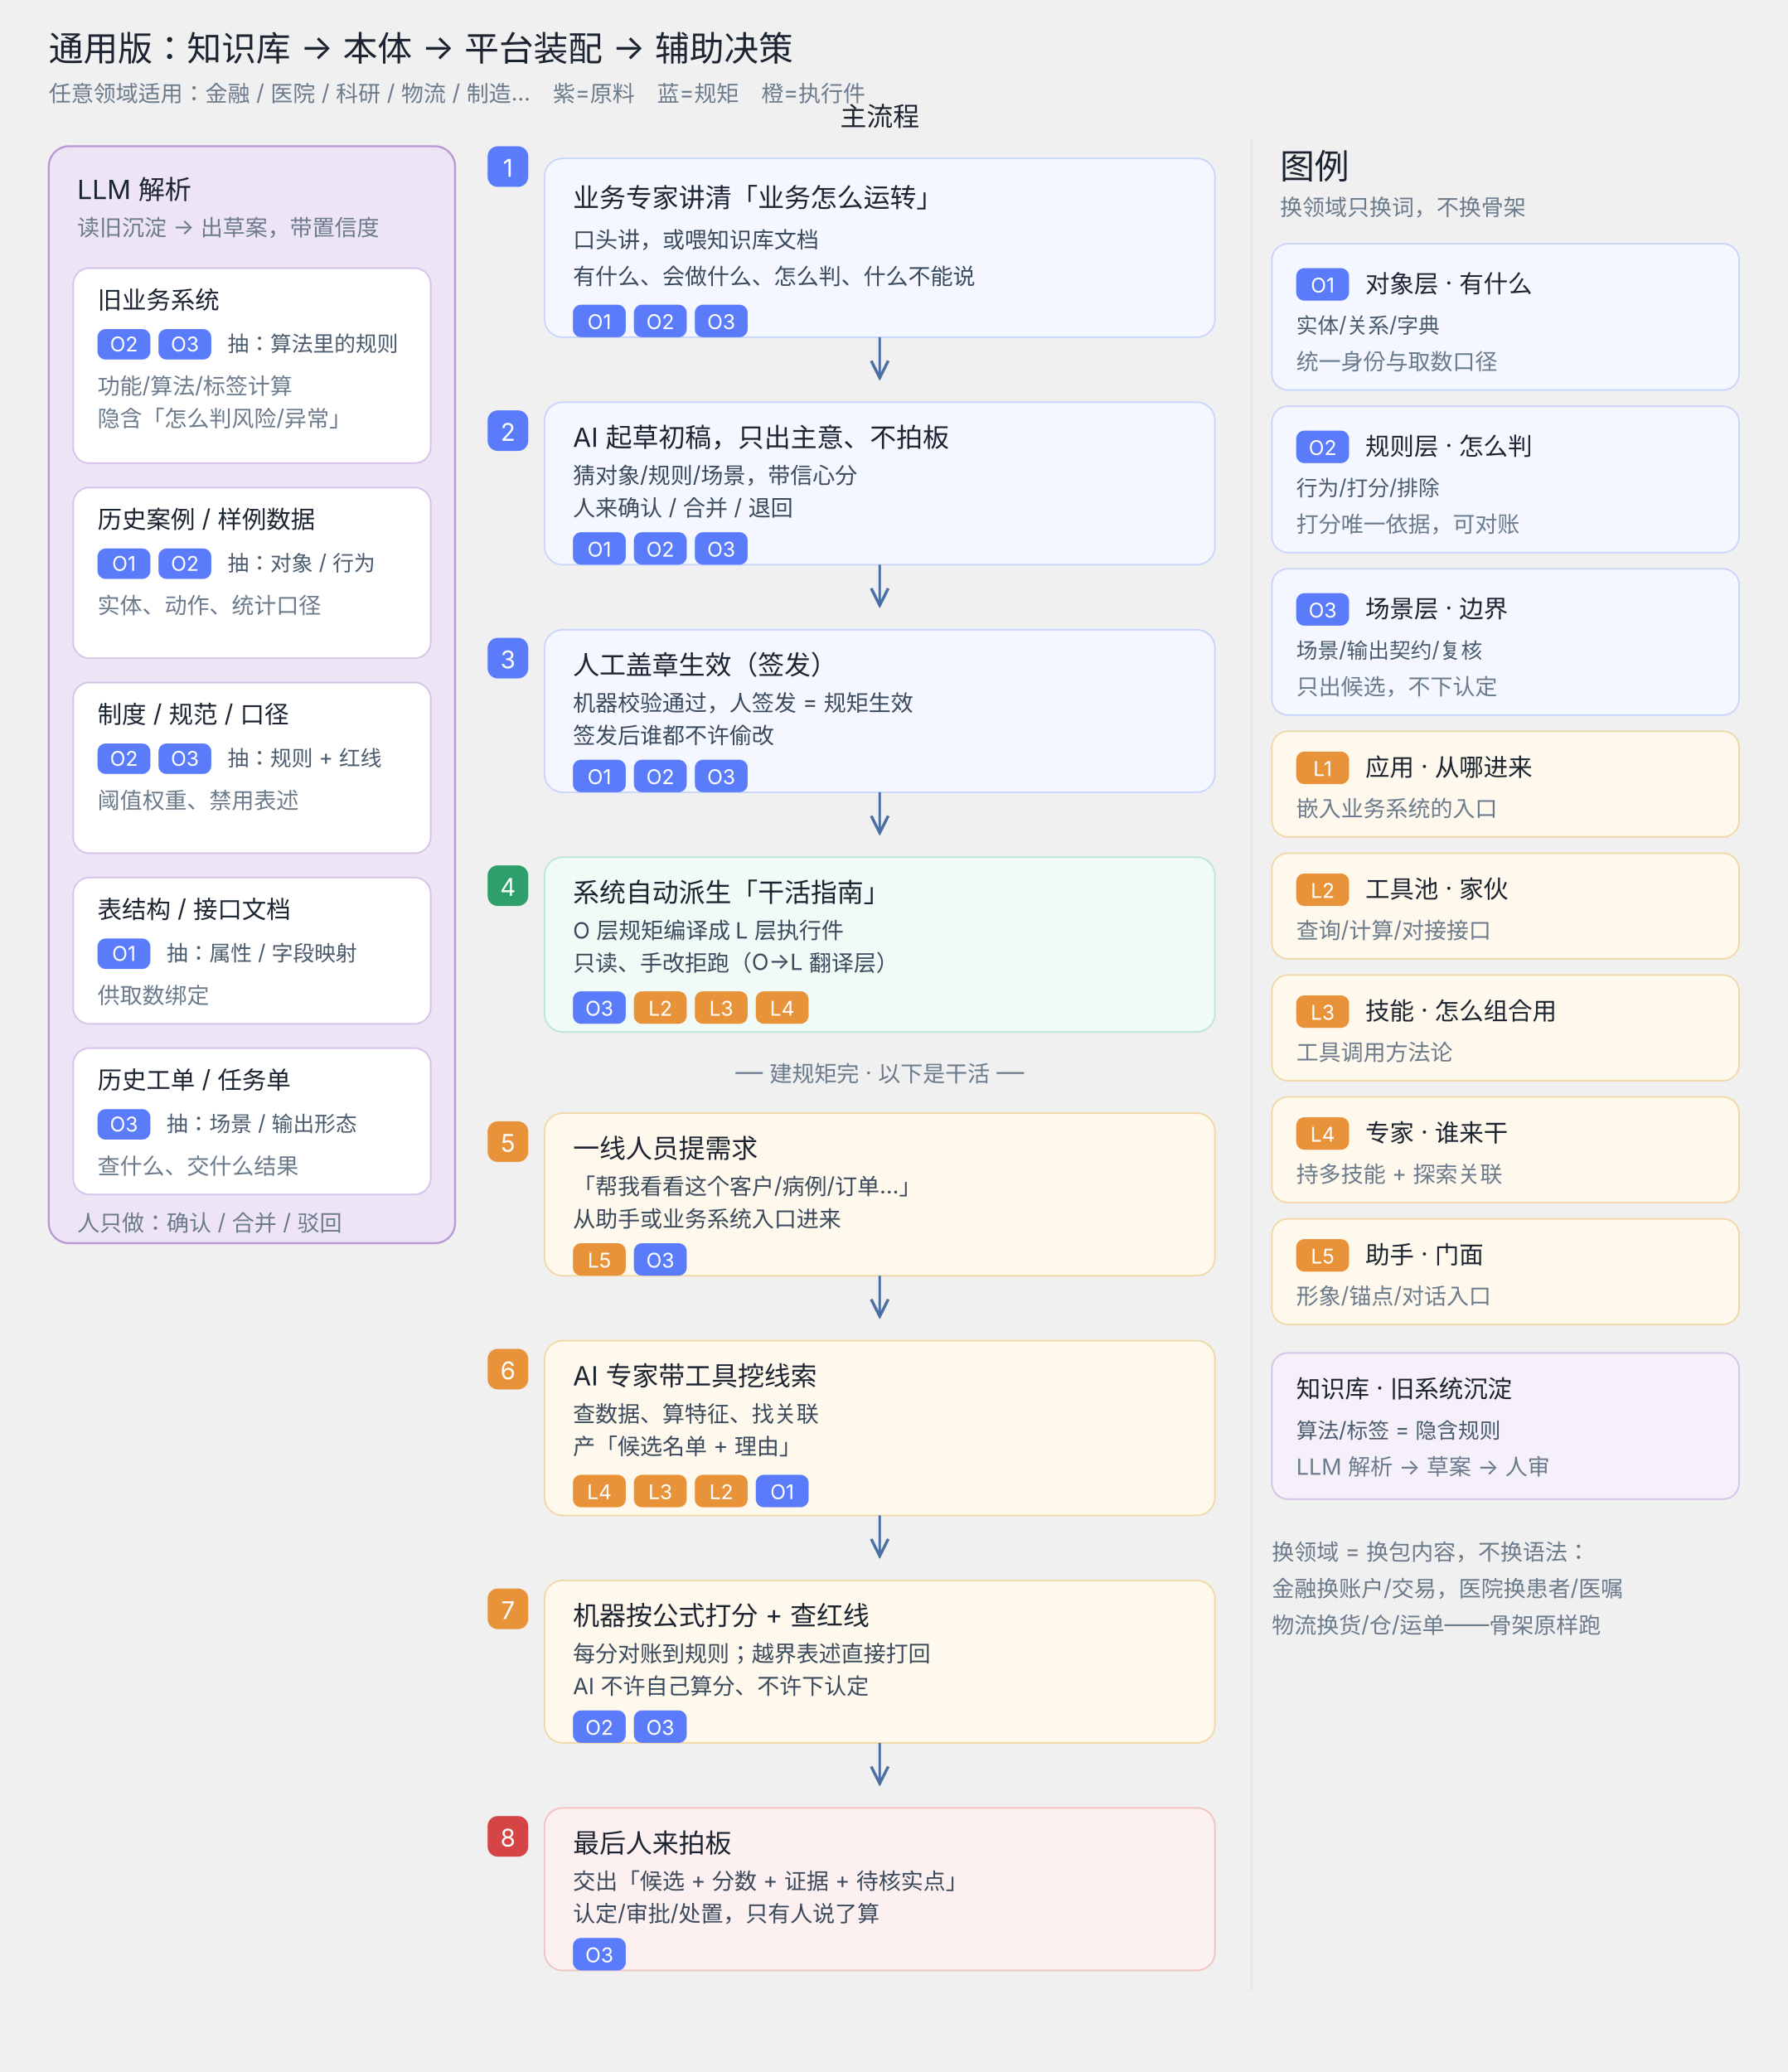
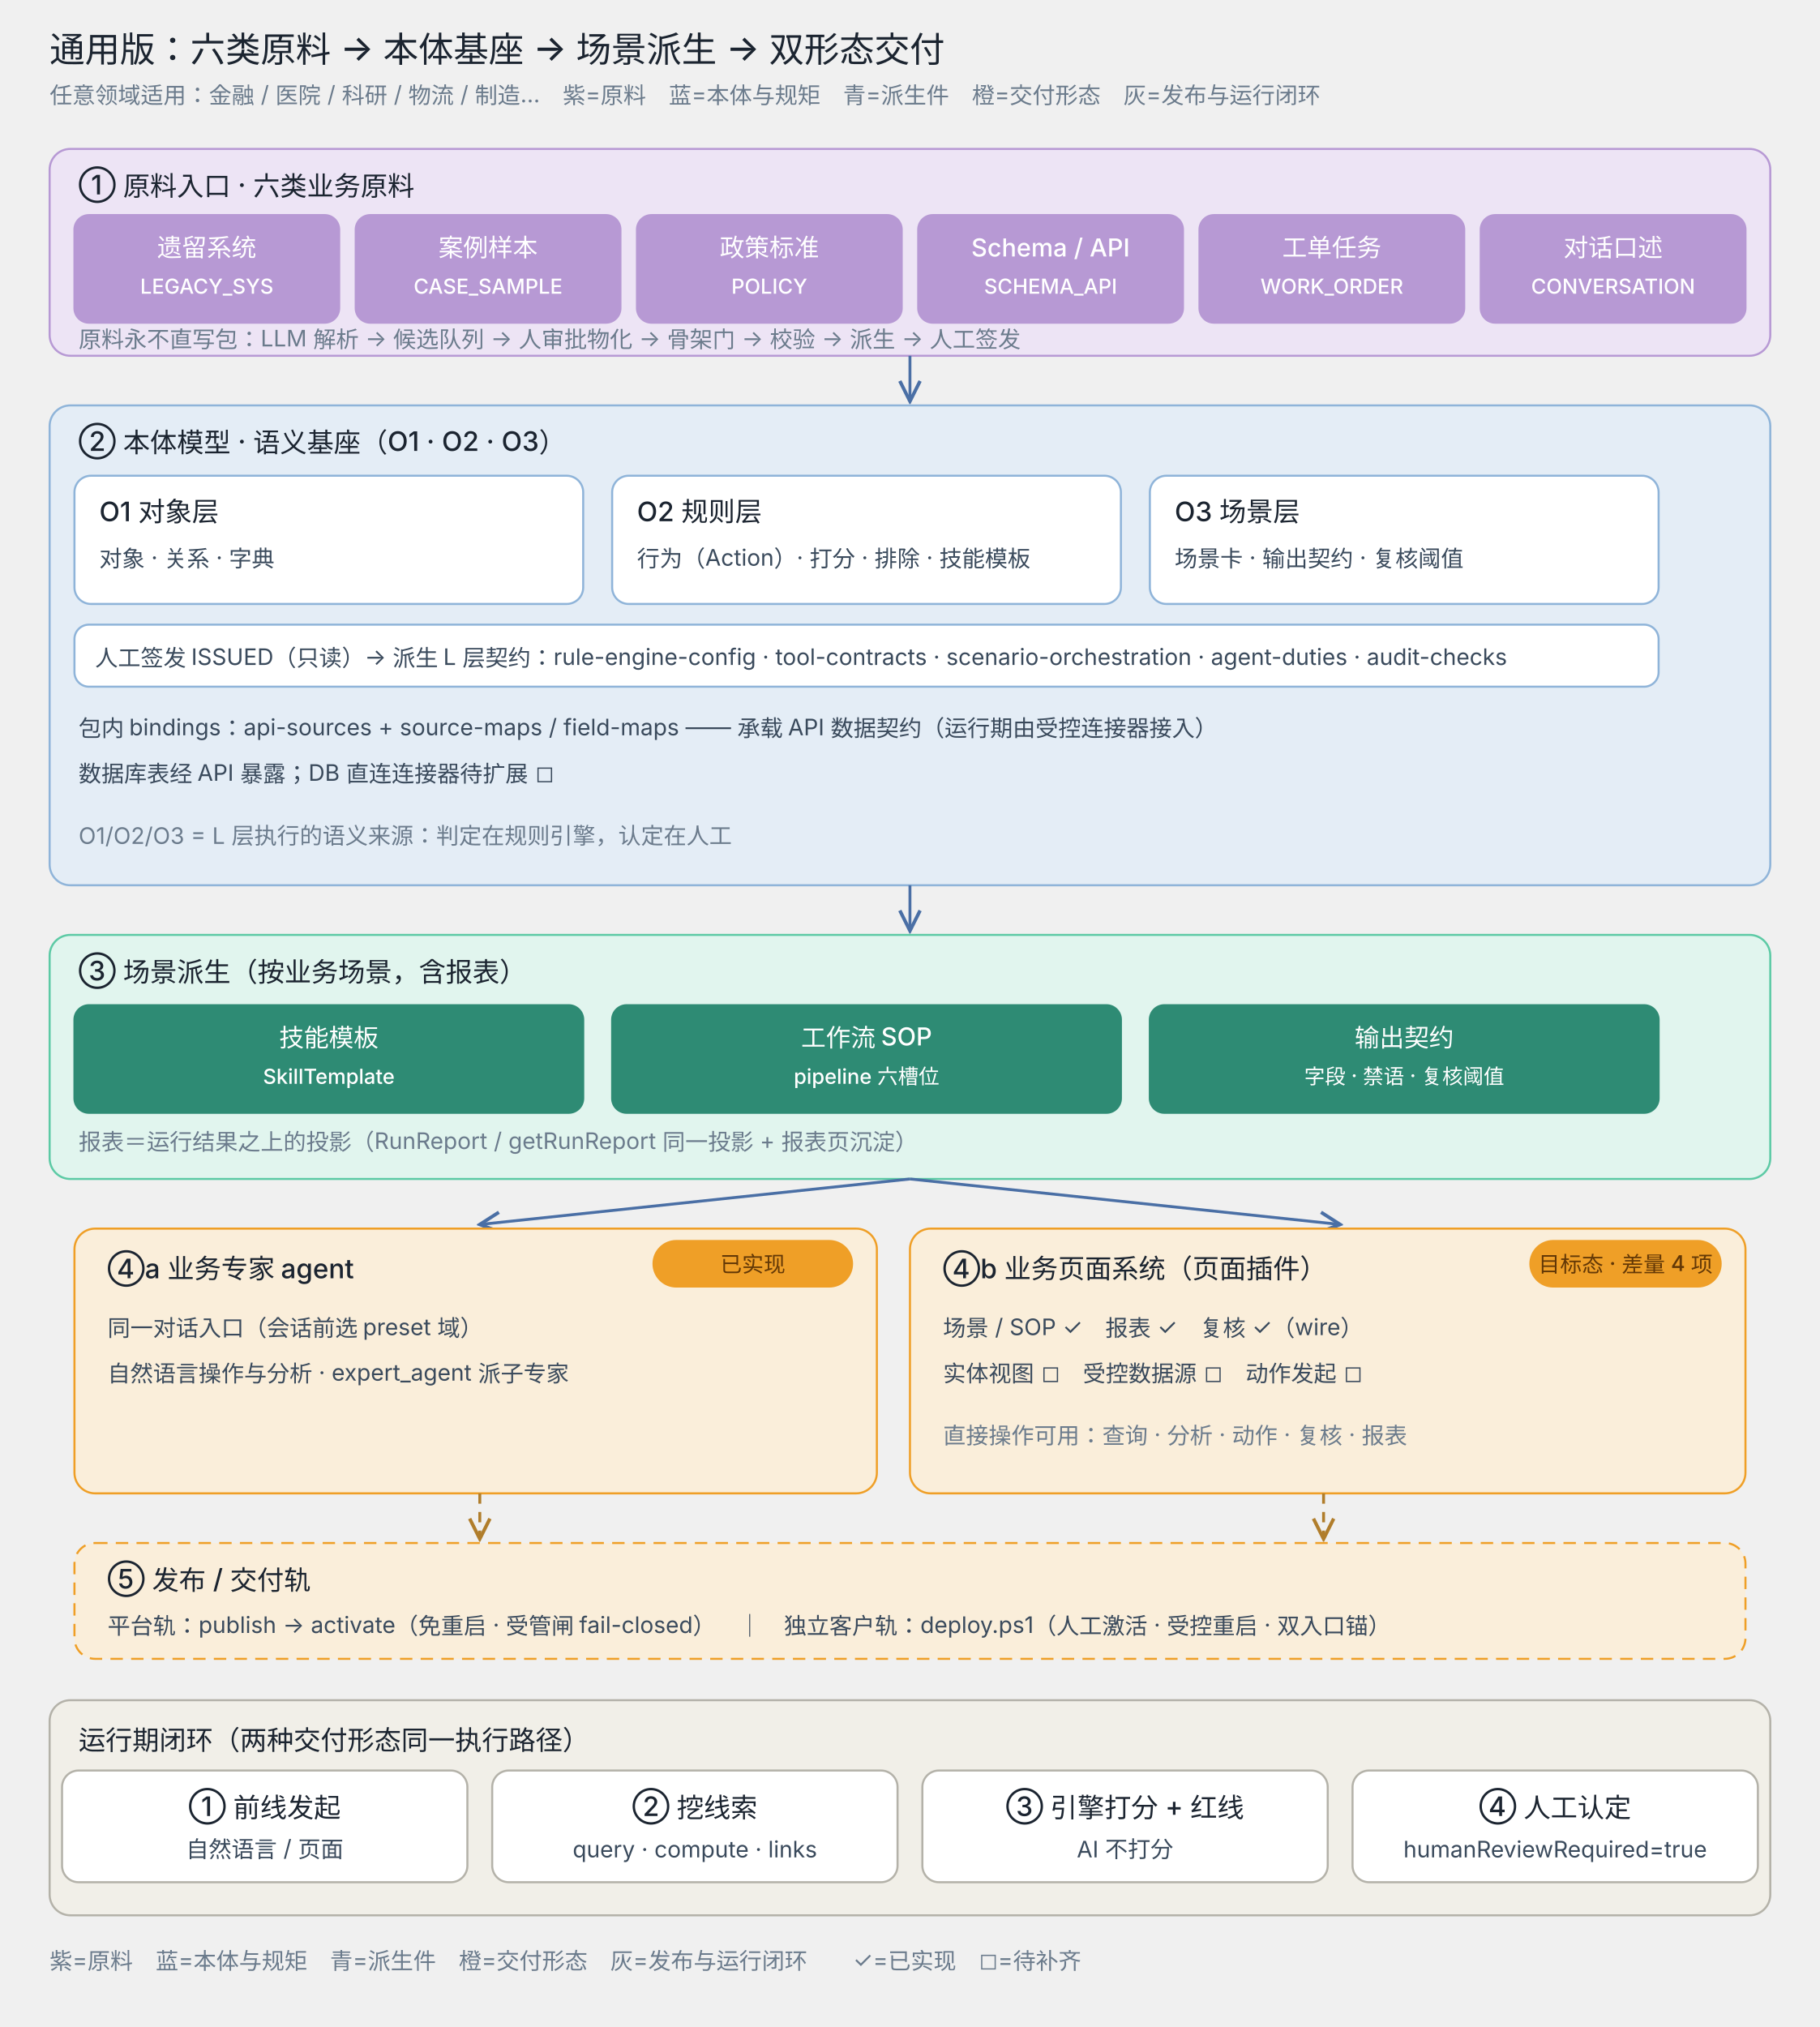
- <svg xmlns="http://www.w3.org/2000/svg" viewBox="0 0 880 1020">
+ <svg xmlns="http://www.w3.org/2000/svg" viewBox="0 0 880 980" font-family="-apple-system,'PingFang SC','Microsoft YaHei',sans-serif">
  <defs>
    <marker id="a1" markerWidth="9" markerHeight="9" refX="8" refY="4.5" orient="auto">
      <path d="M1,1 L8,4.5 L1,8" fill="none" stroke="#4A6FA5" stroke-width="1.2" />
    </marker>
+     <marker id="a2" markerWidth="9" markerHeight="9" refX="8" refY="4.5" orient="auto">
+       <path d="M1,1 L8,4.5 L1,8" fill="none" stroke="#B07D2B" stroke-width="1.2" />
+     </marker>
+     <marker id="a3" markerWidth="9" markerHeight="9" refX="8" refY="4.5" orient="auto">
+       <path d="M1,1 L8,4.5 L1,8" fill="none" stroke="#8A8A82" stroke-width="1.2" />
+     </marker>
  </defs>
  <style>
-     .hd { font: 17px/500 -apple-system,'PingFang SC','Microsoft YaHei',sans-serif; fill:#1B2430; }
-     .tt { font: 13px/500 -apple-system,'PingFang SC','Microsoft YaHei',sans-serif; fill:#1B2430; }
-     .bd { font: 11px/400 -apple-system,'PingFang SC','Microsoft YaHei',sans-serif; fill:#3A4A5C; }
-     .sm { font: 11px/400 -apple-system,'PingFang SC','Microsoft YaHei',sans-serif; fill:#6B7B8C; }
-     .kw { font: 12px/500 -apple-system,'PingFang SC','Microsoft YaHei',sans-serif; fill:#FFFFFF; }
-     .chip { font: 10px/500 -apple-system,'PingFang SC','Microsoft YaHei',sans-serif; fill:#FFFFFF; }
-     .lgT { font: 12px/500 -apple-system,'PingFang SC','Microsoft YaHei',sans-serif; fill:#1B2430; }
-     .lgB { font: 10.5px/400 -apple-system,'PingFang SC','Microsoft YaHei',sans-serif; fill:#4A5B6D; }
+     text { font-family: -apple-system,'PingFang SC','Microsoft YaHei',sans-serif; }
+     .hd { font-size: 17px; font-weight: 500; fill: #1B2430; }
+     .tt { font-size: 13px; font-weight: 500; fill: #1B2430; }
+     .bd { font-size: 11px; font-weight: 400; fill: #3A4A5C; }
+     .sm { font-size: 11px; font-weight: 400; fill: #6B7B8C; }
+     .kw { font-size: 12px; font-weight: 500; fill: #FFFFFF; }
+     .chip { font-size: 10px; font-weight: 500; fill: #FFFFFF; }
+     .tag { font-size: 10.5px; font-weight: 500; fill: #633806; }
  </style>
-   <text x="24" y="30" class="hd">通用版：知识库 → 本体 → 平台装配 → 辅助决策</text>
-   <text x="24" y="50" class="sm">任意领域适用：金融 / 医院 / 科研 / 物流 / 制造…　紫=原料　蓝=规矩　橙=执行件</text>
-   <rect x="24" y="72" width="200" height="540" rx="10" fill="#EDE4F5" stroke="#B799D4" stroke-width="1" />
-   <text x="38" y="98" class="tt">LLM 解析</text>
-   <text x="38" y="116" class="sm">读旧沉淀 → 出草案，带置信度</text>
-   <rect x="36" y="132" width="176" height="96" rx="8" fill="#FFFFFF" stroke="#D4C4E8" stroke-width="0.8" />
-   <text x="48" y="152" class="lgT">旧业务系统</text>
-   <rect x="48" y="162" width="26" height="15" rx="4" fill="#5B7CFA" />
-   <text x="61" y="173" class="chip" text-anchor="middle">O2</text>
-   <rect x="78" y="162" width="26" height="15" rx="4" fill="#5B7CFA" />
-   <text x="91" y="173" class="chip" text-anchor="middle">O3</text>
-   <text x="112" y="173" class="lgB">抽：算法里的规则</text>
-   <text x="48" y="194" class="sm">功能/算法/标签计算</text>
-   <text x="48" y="210" class="sm">隐含「怎么判风险/异常」</text>
-   <rect x="36" y="240" width="176" height="84" rx="8" fill="#FFFFFF" stroke="#D4C4E8" stroke-width="0.8" />
-   <text x="48" y="260" class="lgT">历史案例 / 样例数据</text>
-   <rect x="48" y="270" width="26" height="15" rx="4" fill="#5B7CFA" />
-   <text x="61" y="281" class="chip" text-anchor="middle">O1</text>
-   <rect x="78" y="270" width="26" height="15" rx="4" fill="#5B7CFA" />
-   <text x="91" y="281" class="chip" text-anchor="middle">O2</text>
-   <text x="112" y="281" class="lgB">抽：对象 / 行为</text>
-   <text x="48" y="302" class="sm">实体、动作、统计口径</text>
-   <rect x="36" y="336" width="176" height="84" rx="8" fill="#FFFFFF" stroke="#D4C4E8" stroke-width="0.8" />
-   <text x="48" y="356" class="lgT">制度 / 规范 / 口径</text>
-   <rect x="48" y="366" width="26" height="15" rx="4" fill="#5B7CFA" />
-   <text x="61" y="377" class="chip" text-anchor="middle">O2</text>
-   <rect x="78" y="366" width="26" height="15" rx="4" fill="#5B7CFA" />
-   <text x="91" y="377" class="chip" text-anchor="middle">O3</text>
-   <text x="112" y="377" class="lgB">抽：规则 + 红线</text>
-   <text x="48" y="398" class="sm">阈值权重、禁用表述</text>
-   <rect x="36" y="432" width="176" height="72" rx="8" fill="#FFFFFF" stroke="#D4C4E8" stroke-width="0.8" />
-   <text x="48" y="452" class="lgT">表结构 / 接口文档</text>
-   <rect x="48" y="462" width="26" height="15" rx="4" fill="#5B7CFA" />
-   <text x="61" y="473" class="chip" text-anchor="middle">O1</text>
-   <text x="82" y="473" class="lgB">抽：属性 / 字段映射</text>
-   <text x="48" y="494" class="sm">供取数绑定</text>
-   <rect x="36" y="516" width="176" height="72" rx="8" fill="#FFFFFF" stroke="#D4C4E8" stroke-width="0.8" />
-   <text x="48" y="536" class="lgT">历史工单 / 任务单</text>
-   <rect x="48" y="546" width="26" height="15" rx="4" fill="#5B7CFA" />
-   <text x="61" y="557" class="chip" text-anchor="middle">O3</text>
-   <text x="82" y="557" class="lgB">抽：场景 / 输出形态</text>
-   <text x="48" y="578" class="sm">查什么、交什么结果</text>
-   <text x="38" y="606" class="sm">人只做：确认 / 合并 / 驳回</text>
-   <text x="433" y="62" class="tt" text-anchor="middle">主流程</text>
-   <rect x="240" y="72" width="20" height="20" rx="5" fill="#5B7CFA" />
-   <text x="250" y="87" class="kw" text-anchor="middle">1</text>
-   <rect x="268" y="78" width="330" height="88" rx="9" fill="#F4F7FF" stroke="#C9D6FA" stroke-width="0.8" />
-   <text x="282" y="102" class="tt">业务专家讲清「业务怎么运转」</text>
-   <text x="282" y="122" class="bd">口头讲，或喂知识库文档</text>
-   <text x="282" y="140" class="bd">有什么、会做什么、怎么判、什么不能说</text>
-   <rect x="282" y="150" width="26" height="16" rx="4" fill="#5B7CFA" />
-   <text x="295" y="162" class="chip" text-anchor="middle">O1</text>
-   <rect x="312" y="150" width="26" height="16" rx="4" fill="#5B7CFA" />
-   <text x="325" y="162" class="chip" text-anchor="middle">O2</text>
-   <rect x="342" y="150" width="26" height="16" rx="4" fill="#5B7CFA" />
-   <text x="355" y="162" class="chip" text-anchor="middle">O3</text>
-   <line x1="433" y1="166" x2="433" y2="186" stroke="#4A6FA5" stroke-width="1.2" marker-end="url(#a1)" />
-   <rect x="240" y="202" width="20" height="20" rx="5" fill="#5B7CFA" />
-   <text x="250" y="217" class="kw" text-anchor="middle">2</text>
-   <rect x="268" y="198" width="330" height="80" rx="9" fill="#F4F7FF" stroke="#C9D6FA" stroke-width="0.8" />
-   <text x="282" y="220" class="tt">AI 起草初稿，只出主意、不拍板</text>
-   <text x="282" y="238" class="bd">猜对象/规则/场景，带信心分</text>
-   <text x="282" y="254" class="bd">人来确认 / 合并 / 退回</text>
-   <rect x="282" y="262" width="26" height="16" rx="4" fill="#5B7CFA" />
-   <text x="295" y="274" class="chip" text-anchor="middle">O1</text>
-   <rect x="312" y="262" width="26" height="16" rx="4" fill="#5B7CFA" />
-   <text x="325" y="274" class="chip" text-anchor="middle">O2</text>
-   <rect x="342" y="262" width="26" height="16" rx="4" fill="#5B7CFA" />
-   <text x="355" y="274" class="chip" text-anchor="middle">O3</text>
-   <line x1="433" y1="278" x2="433" y2="298" stroke="#4A6FA5" stroke-width="1.2" marker-end="url(#a1)" />
-   <rect x="240" y="314" width="20" height="20" rx="5" fill="#5B7CFA" />
-   <text x="250" y="329" class="kw" text-anchor="middle">3</text>
-   <rect x="268" y="310" width="330" height="80" rx="9" fill="#F4F7FF" stroke="#C9D6FA" stroke-width="0.8" />
-   <text x="282" y="332" class="tt">人工盖章生效（签发）</text>
-   <text x="282" y="350" class="bd">机器校验通过，人签发 = 规矩生效</text>
-   <text x="282" y="366" class="bd">签发后谁都不许偷改</text>
-   <rect x="282" y="374" width="26" height="16" rx="4" fill="#5B7CFA" />
-   <text x="295" y="386" class="chip" text-anchor="middle">O1</text>
-   <rect x="312" y="374" width="26" height="16" rx="4" fill="#5B7CFA" />
-   <text x="325" y="386" class="chip" text-anchor="middle">O2</text>
-   <rect x="342" y="374" width="26" height="16" rx="4" fill="#5B7CFA" />
-   <text x="355" y="386" class="chip" text-anchor="middle">O3</text>
-   <line x1="433" y1="390" x2="433" y2="410" stroke="#4A6FA5" stroke-width="1.2" marker-end="url(#a1)" />
-   <rect x="240" y="426" width="20" height="20" rx="5" fill="#2E9E6B" />
-   <text x="250" y="441" class="kw" text-anchor="middle">4</text>
-   <rect x="268" y="422" width="330" height="86" rx="9" fill="#F0FAF6" stroke="#BFE5D4" stroke-width="0.8" />
-   <text x="282" y="444" class="tt">系统自动派生「干活指南」</text>
-   <text x="282" y="462" class="bd">O 层规矩编译成 L 层执行件</text>
-   <text x="282" y="478" class="bd">只读、手改拒跑（O→L 翻译层）</text>
-   <rect x="282" y="488" width="26" height="16" rx="4" fill="#5B7CFA" />
-   <text x="295" y="500" class="chip" text-anchor="middle">O3</text>
-   <rect x="312" y="488" width="26" height="16" rx="4" fill="#E8933A" />
-   <text x="325" y="500" class="chip" text-anchor="middle">L2</text>
-   <rect x="342" y="488" width="26" height="16" rx="4" fill="#E8933A" />
-   <text x="355" y="500" class="chip" text-anchor="middle">L3</text>
-   <rect x="372" y="488" width="26" height="16" rx="4" fill="#E8933A" />
-   <text x="385" y="500" class="chip" text-anchor="middle">L4</text>
-   <text x="433" y="532" class="sm" text-anchor="middle">── 建规矩完 · 以下是干活 ──</text>
-   <rect x="240" y="552" width="20" height="20" rx="5" fill="#E8933A" />
-   <text x="250" y="567" class="kw" text-anchor="middle">5</text>
-   <rect x="268" y="548" width="330" height="80" rx="9" fill="#FFF8EC" stroke="#F0D9A8" stroke-width="0.8" />
-   <text x="282" y="570" class="tt">一线人员提需求</text>
-   <text x="282" y="588" class="bd">「帮我看看这个客户/病例/订单…」</text>
-   <text x="282" y="604" class="bd">从助手或业务系统入口进来</text>
-   <rect x="282" y="612" width="26" height="16" rx="4" fill="#E8933A" />
-   <text x="295" y="624" class="chip" text-anchor="middle">L5</text>
-   <rect x="312" y="612" width="26" height="16" rx="4" fill="#5B7CFA" />
-   <text x="325" y="624" class="chip" text-anchor="middle">O3</text>
-   <line x1="433" y1="628" x2="433" y2="648" stroke="#4A6FA5" stroke-width="1.2" marker-end="url(#a1)" />
-   <rect x="240" y="664" width="20" height="20" rx="5" fill="#E8933A" />
-   <text x="250" y="679" class="kw" text-anchor="middle">6</text>
-   <rect x="268" y="660" width="330" height="86" rx="9" fill="#FFF8EC" stroke="#F0D9A8" stroke-width="0.8" />
-   <text x="282" y="682" class="tt">AI 专家带工具挖线索</text>
-   <text x="282" y="700" class="bd">查数据、算特征、找关联</text>
-   <text x="282" y="716" class="bd">产「候选名单 + 理由」</text>
-   <rect x="282" y="726" width="26" height="16" rx="4" fill="#E8933A" />
-   <text x="295" y="738" class="chip" text-anchor="middle">L4</text>
-   <rect x="312" y="726" width="26" height="16" rx="4" fill="#E8933A" />
-   <text x="325" y="738" class="chip" text-anchor="middle">L3</text>
-   <rect x="342" y="726" width="26" height="16" rx="4" fill="#E8933A" />
-   <text x="355" y="738" class="chip" text-anchor="middle">L2</text>
-   <rect x="372" y="726" width="26" height="16" rx="4" fill="#5B7CFA" />
-   <text x="385" y="738" class="chip" text-anchor="middle">O1</text>
-   <line x1="433" y1="746" x2="433" y2="766" stroke="#4A6FA5" stroke-width="1.2" marker-end="url(#a1)" />
-   <rect x="240" y="782" width="20" height="20" rx="5" fill="#E8933A" />
-   <text x="250" y="797" class="kw" text-anchor="middle">7</text>
-   <rect x="268" y="778" width="330" height="80" rx="9" fill="#FFF8EC" stroke="#F0D9A8" stroke-width="0.8" />
-   <text x="282" y="800" class="tt">机器按公式打分 + 查红线</text>
-   <text x="282" y="818" class="bd">每分对账到规则；越界表述直接打回</text>
-   <text x="282" y="834" class="bd">AI 不许自己算分、不许下认定</text>
-   <rect x="282" y="842" width="26" height="16" rx="4" fill="#5B7CFA" />
-   <text x="295" y="854" class="chip" text-anchor="middle">O2</text>
-   <rect x="312" y="842" width="26" height="16" rx="4" fill="#5B7CFA" />
-   <text x="325" y="854" class="chip" text-anchor="middle">O3</text>
-   <line x1="433" y1="858" x2="433" y2="878" stroke="#4A6FA5" stroke-width="1.2" marker-end="url(#a1)" />
-   <rect x="240" y="894" width="20" height="20" rx="5" fill="#D64545" />
-   <text x="250" y="909" class="kw" text-anchor="middle">8</text>
-   <rect x="268" y="890" width="330" height="80" rx="9" fill="#FDF0F0" stroke="#F0C4C4" stroke-width="0.8" />
-   <text x="282" y="912" class="tt">最后人来拍板</text>
-   <text x="282" y="930" class="bd">交出「候选 + 分数 + 证据 + 待核实点」</text>
-   <text x="282" y="946" class="bd">认定/审批/处置，只有人说了算</text>
-   <rect x="282" y="954" width="26" height="16" rx="4" fill="#5B7CFA" />
-   <text x="295" y="966" class="chip" text-anchor="middle">O3</text>
-   <line x1="616" y1="68" x2="616" y2="980" stroke="#E2E8F0" stroke-width="1" />
-   <text x="630" y="88" class="hd">图例</text>
-   <text x="630" y="106" class="sm">换领域只换词，不换骨架</text>
-   <rect x="626" y="120" width="230" height="72" rx="8" fill="#F4F7FF" stroke="#C9D6FA" stroke-width="0.8" />
-   <rect x="638" y="132" width="26" height="16" rx="4" fill="#5B7CFA" />
-   <text x="651" y="144" class="chip" text-anchor="middle">O1</text>
-   <text x="672" y="144" class="lgT">对象层 · 有什么</text>
-   <text x="638" y="164" class="lgB">实体/关系/字典</text>
-   <text x="638" y="182" class="sm">统一身份与取数口径</text>
-   <rect x="626" y="200" width="230" height="72" rx="8" fill="#F4F7FF" stroke="#C9D6FA" stroke-width="0.8" />
-   <rect x="638" y="212" width="26" height="16" rx="4" fill="#5B7CFA" />
-   <text x="651" y="224" class="chip" text-anchor="middle">O2</text>
-   <text x="672" y="224" class="lgT">规则层 · 怎么判</text>
-   <text x="638" y="244" class="lgB">行为/打分/排除</text>
-   <text x="638" y="262" class="sm">打分唯一依据，可对账</text>
-   <rect x="626" y="280" width="230" height="72" rx="8" fill="#F4F7FF" stroke="#C9D6FA" stroke-width="0.8" />
-   <rect x="638" y="292" width="26" height="16" rx="4" fill="#5B7CFA" />
-   <text x="651" y="304" class="chip" text-anchor="middle">O3</text>
-   <text x="672" y="304" class="lgT">场景层 · 边界</text>
-   <text x="638" y="324" class="lgB">场景/输出契约/复核</text>
-   <text x="638" y="342" class="sm">只出候选，不下认定</text>
-   <rect x="626" y="360" width="230" height="52" rx="8" fill="#FFF8EC" stroke="#F0D9A8" stroke-width="0.8" />
-   <rect x="638" y="370" width="26" height="16" rx="4" fill="#E8933A" />
-   <text x="651" y="382" class="chip" text-anchor="middle">L1</text>
-   <text x="672" y="382" class="lgT">应用 · 从哪进来</text>
-   <text x="638" y="402" class="sm">嵌入业务系统的入口</text>
-   <rect x="626" y="420" width="230" height="52" rx="8" fill="#FFF8EC" stroke="#F0D9A8" stroke-width="0.8" />
-   <rect x="638" y="430" width="26" height="16" rx="4" fill="#E8933A" />
-   <text x="651" y="442" class="chip" text-anchor="middle">L2</text>
-   <text x="672" y="442" class="lgT">工具池 · 家伙</text>
-   <text x="638" y="462" class="sm">查询/计算/对接接口</text>
-   <rect x="626" y="480" width="230" height="52" rx="8" fill="#FFF8EC" stroke="#F0D9A8" stroke-width="0.8" />
-   <rect x="638" y="490" width="26" height="16" rx="4" fill="#E8933A" />
-   <text x="651" y="502" class="chip" text-anchor="middle">L3</text>
-   <text x="672" y="502" class="lgT">技能 · 怎么组合用</text>
-   <text x="638" y="522" class="sm">工具调用方法论</text>
-   <rect x="626" y="540" width="230" height="52" rx="8" fill="#FFF8EC" stroke="#F0D9A8" stroke-width="0.8" />
-   <rect x="638" y="550" width="26" height="16" rx="4" fill="#E8933A" />
-   <text x="651" y="562" class="chip" text-anchor="middle">L4</text>
-   <text x="672" y="562" class="lgT">专家 · 谁来干</text>
-   <text x="638" y="582" class="sm">持多技能 + 探索关联</text>
-   <rect x="626" y="600" width="230" height="52" rx="8" fill="#FFF8EC" stroke="#F0D9A8" stroke-width="0.8" />
-   <rect x="638" y="610" width="26" height="16" rx="4" fill="#E8933A" />
-   <text x="651" y="622" class="chip" text-anchor="middle">L5</text>
-   <text x="672" y="622" class="lgT">助手 · 门面</text>
-   <text x="638" y="642" class="sm">形象/锚点/对话入口</text>
-   <rect x="626" y="666" width="230" height="72" rx="8" fill="#F5F0FA" stroke="#D4C4E8" stroke-width="0.8" />
-   <text x="638" y="688" class="lgT">知识库 · 旧系统沉淀</text>
-   <text x="638" y="708" class="lgB">算法/标签 = 隐含规则</text>
-   <text x="638" y="726" class="sm">LLM 解析 → 草案 → 人审</text>
-   <text x="626" y="768" class="sm">换领域 = 换包内容，不换语法：</text>
-   <text x="626" y="786" class="sm">金融换账户/交易，医院换患者/医嘱</text>
-   <text x="626" y="804" class="sm">物流换货/仓/运单——骨架原样跑</text>
+   <text x="24" y="30" class="hd" text-anchor="start">通用版：六类原料 → 本体基座 → 场景派生 → 双形态交付</text>
+   <text x="24" y="50" class="sm" text-anchor="start">任意领域适用：金融 / 医院 / 科研 / 物流 / 制造…　紫=原料　蓝=本体与规矩　青=派生件　橙=交付形态　灰=发布与运行闭环</text>
+   <rect x="24" y="72" width="832" height="100" rx="10" fill="#EDE4F5" stroke="#B799D4" stroke-width="1" />
+   <text x="38" y="94" class="tt" text-anchor="start">① 原料入口 · 六类业务原料</text>
+   <rect x="36" y="104" width="128" height="52" rx="7" fill="#B799D4" stroke="#B799D4" stroke-width="1" />
+   <text x="100.0" y="124" class="kw" text-anchor="middle">遗留系统</text>
+   <text x="100.0" y="142" class="chip" text-anchor="middle">LEGACY_SYS</text>
+   <rect x="172" y="104" width="128" height="52" rx="7" fill="#B799D4" stroke="#B799D4" stroke-width="1" />
+   <text x="236.0" y="124" class="kw" text-anchor="middle">案例样本</text>
+   <text x="236.0" y="142" class="chip" text-anchor="middle">CASE_SAMPLE</text>
+   <rect x="308" y="104" width="128" height="52" rx="7" fill="#B799D4" stroke="#B799D4" stroke-width="1" />
+   <text x="372.0" y="124" class="kw" text-anchor="middle">政策标准</text>
+   <text x="372.0" y="142" class="chip" text-anchor="middle">POLICY</text>
+   <rect x="444" y="104" width="128" height="52" rx="7" fill="#B799D4" stroke="#B799D4" stroke-width="1" />
+   <text x="508.0" y="124" class="kw" text-anchor="middle">Schema / API</text>
+   <text x="508.0" y="142" class="chip" text-anchor="middle">SCHEMA_API</text>
+   <rect x="580" y="104" width="128" height="52" rx="7" fill="#B799D4" stroke="#B799D4" stroke-width="1" />
+   <text x="644.0" y="124" class="kw" text-anchor="middle">工单任务</text>
+   <text x="644.0" y="142" class="chip" text-anchor="middle">WORK_ORDER</text>
+   <rect x="716" y="104" width="128" height="52" rx="7" fill="#B799D4" stroke="#B799D4" stroke-width="1" />
+   <text x="780.0" y="124" class="kw" text-anchor="middle">对话口述</text>
+   <text x="780.0" y="142" class="chip" text-anchor="middle">CONVERSATION</text>
+   <text x="38" y="168" class="sm" text-anchor="start">原料永不直写包：LLM 解析 → 候选队列 → 人审批物化 → 骨架门 → 校验 → 派生 → 人工签发</text>
+   <line x1="440" y1="172" x2="440" y2="194" stroke="#4A6FA5" stroke-width="1.4" marker-end="url(#a1)" />
+   <rect x="24" y="196" width="832" height="232" rx="10" fill="#E4EDF6" stroke="#8FB4D9" stroke-width="1" />
+   <text x="38" y="218" class="tt" text-anchor="start">② 本体模型 · 语义基座（O1 · O2 · O3）</text>
+   <rect x="36" y="230" width="246" height="62" rx="8" fill="#FFFFFF" stroke="#8FB4D9" stroke-width="1" />
+   <text x="48" y="252" class="tt" text-anchor="start">O1 对象层</text>
+   <text x="48" y="274" class="bd" text-anchor="start">对象 · 关系 · 字典</text>
+   <rect x="296" y="230" width="246" height="62" rx="8" fill="#FFFFFF" stroke="#8FB4D9" stroke-width="1" />
+   <text x="308" y="252" class="tt" text-anchor="start">O2 规则层</text>
+   <text x="308" y="274" class="bd" text-anchor="start">行为（Action）· 打分 · 排除 · 技能模板</text>
+   <rect x="556" y="230" width="246" height="62" rx="8" fill="#FFFFFF" stroke="#8FB4D9" stroke-width="1" />
+   <text x="568" y="252" class="tt" text-anchor="start">O3 场景层</text>
+   <text x="568" y="274" class="bd" text-anchor="start">场景卡 · 输出契约 · 复核阈值</text>
+   <rect x="36" y="302" width="766" height="30" rx="7" fill="#FFFFFF" stroke="#8FB4D9" stroke-width="1" />
+   <text x="46" y="322" class="bd" text-anchor="start">人工签发 ISSUED（只读）→ 派生 L 层契约：rule-engine-config · tool-contracts · scenario-orchestration · agent-duties · audit-checks</text>
+   <text x="38" y="356" class="bd" text-anchor="start">包内 bindings：api-sources + source-maps / field-maps —— 承载 API 数据契约（运行期由受控连接器接入）</text>
+   <text x="38" y="378" class="bd" text-anchor="start">数据库表经 API 暴露；DB 直连连接器待扩展 ◻</text>
+   <text x="38" y="408" class="sm" text-anchor="start">O1/O2/O3 = L 层执行的语义来源：判定在规则引擎，认定在人工</text>
+   <line x1="440" y1="428" x2="440" y2="450" stroke="#4A6FA5" stroke-width="1.4" marker-end="url(#a1)" />
+   <rect x="24" y="452" width="832" height="118" rx="10" fill="#E1F5EE" stroke="#5DCAA5" stroke-width="1" />
+   <text x="38" y="474" class="tt" text-anchor="start">③ 场景派生（按业务场景，含报表）</text>
+   <rect x="36" y="486" width="246" height="52" rx="7" fill="#2E8B74" stroke="#2E8B74" stroke-width="1" />
+   <text x="159.0" y="506" class="kw" text-anchor="middle">技能模板</text>
+   <text x="159.0" y="524" class="chip" text-anchor="middle">SkillTemplate</text>
+   <rect x="296" y="486" width="246" height="52" rx="7" fill="#2E8B74" stroke="#2E8B74" stroke-width="1" />
+   <text x="419.0" y="506" class="kw" text-anchor="middle">工作流 SOP</text>
+   <text x="419.0" y="524" class="chip" text-anchor="middle">pipeline 六槽位</text>
+   <rect x="556" y="486" width="246" height="52" rx="7" fill="#2E8B74" stroke="#2E8B74" stroke-width="1" />
+   <text x="679.0" y="506" class="kw" text-anchor="middle">输出契约</text>
+   <text x="679.0" y="524" class="chip" text-anchor="middle">字段 · 禁语 · 复核阈值</text>
+   <text x="38" y="556" class="sm" text-anchor="start">报表＝运行结果之上的投影（RunReport / getRunReport 同一投影 + 报表页沉淀）</text>
+   <line x1="440" y1="570" x2="232" y2="592" stroke="#4A6FA5" stroke-width="1.4" marker-end="url(#a1)" />
+   <line x1="440" y1="570" x2="648" y2="592" stroke="#4A6FA5" stroke-width="1.4" marker-end="url(#a1)" />
+   <rect x="36" y="594" width="388" height="128" rx="10" fill="#FAEEDA" stroke="#EF9F27" stroke-width="1" />
+   <text x="52" y="618" class="tt" text-anchor="start">④a 业务专家 agent</text>
+   <rect x="316" y="600" width="96" height="22" rx="11" fill="#EF9F27" stroke="#EF9F27" stroke-width="1" />
+   <text x="364" y="615" class="tag" text-anchor="middle">已实现</text>
+   <text x="52" y="646" class="bd" text-anchor="start">同一对话入口（会话前选 preset 域）</text>
+   <text x="52" y="668" class="bd" text-anchor="start">自然语言操作与分析 · expert_agent 派子专家</text>
+   <rect x="440" y="594" width="404" height="128" rx="10" fill="#FAEEDA" stroke="#EF9F27" stroke-width="1" />
+   <text x="456" y="618" class="tt" text-anchor="start">④b 业务页面系统（页面插件）</text>
+   <rect x="740" y="600" width="92" height="22" rx="11" fill="#EF9F27" stroke="#EF9F27" stroke-width="1" />
+   <text x="786" y="615" class="tag" text-anchor="middle">目标态 · 差量 4 项</text>
+   <text x="456" y="646" class="bd" text-anchor="start">场景 / SOP ✓　报表 ✓　复核 ✓（wire）</text>
+   <text x="456" y="668" class="bd" text-anchor="start">实体视图 ◻　受控数据源 ◻　动作发起 ◻</text>
+   <text x="456" y="698" class="sm" text-anchor="start">直接操作可用：查询 · 分析 · 动作 · 复核 · 报表</text>
+   <line x1="232" y1="722" x2="232" y2="744" stroke="#B07D2B" stroke-width="1.4" stroke-dasharray="5 4" marker-end="url(#a2)" />
+   <line x1="640" y1="722" x2="640" y2="744" stroke="#B07D2B" stroke-width="1.4" stroke-dasharray="5 4" marker-end="url(#a2)" />
+   <rect x="36" y="746" width="808" height="56" rx="10" fill="#FAEEDA" stroke="#EF9F27" stroke-width="1" stroke-dasharray="6 4" />
+   <text x="52" y="768" class="tt" text-anchor="start">⑤ 发布 / 交付轨</text>
+   <text x="52" y="790" class="bd" text-anchor="start">平台轨：publish → activate（免重启 · 受管闸 fail-closed）　｜　独立客户轨：deploy.ps1（人工激活 · 受控重启 · 双入口锚）</text>
+   <rect x="24" y="822" width="832" height="104" rx="10" fill="#F1EFE8" stroke="#B4B2A9" stroke-width="1" />
+   <text x="38" y="846" class="tt" text-anchor="start">运行期闭环（两种交付形态同一执行路径）</text>
+   <rect x="30" y="856" width="196" height="54" rx="8" fill="#FFFFFF" stroke="#B4B2A9" stroke-width="1" />
+   <text x="128" y="878" class="tt" text-anchor="middle">① 前线发起</text>
+   <text x="128" y="898" class="bd" text-anchor="middle">自然语言 / 页面</text>
+   <rect x="238" y="856" width="196" height="54" rx="8" fill="#FFFFFF" stroke="#B4B2A9" stroke-width="1" />
+   <text x="336" y="878" class="tt" text-anchor="middle">② 挖线索</text>
+   <text x="336" y="898" class="bd" text-anchor="middle">query · compute · links</text>
+   <rect x="446" y="856" width="196" height="54" rx="8" fill="#FFFFFF" stroke="#B4B2A9" stroke-width="1" />
+   <text x="544" y="878" class="tt" text-anchor="middle">③ 引擎打分 + 红线</text>
+   <text x="544" y="898" class="bd" text-anchor="middle">AI 不打分</text>
+   <rect x="654" y="856" width="196" height="54" rx="8" fill="#FFFFFF" stroke="#B4B2A9" stroke-width="1" />
+   <text x="752" y="878" class="tt" text-anchor="middle">④ 人工认定</text>
+   <text x="752" y="898" class="bd" text-anchor="middle">humanReviewRequired=true</text>
+   <text x="24" y="952" class="sm" text-anchor="start">紫=原料　蓝=本体与规矩　青=派生件　橙=交付形态　灰=发布与运行闭环　　✓=已实现　◻=待补齐</text>
</svg>
